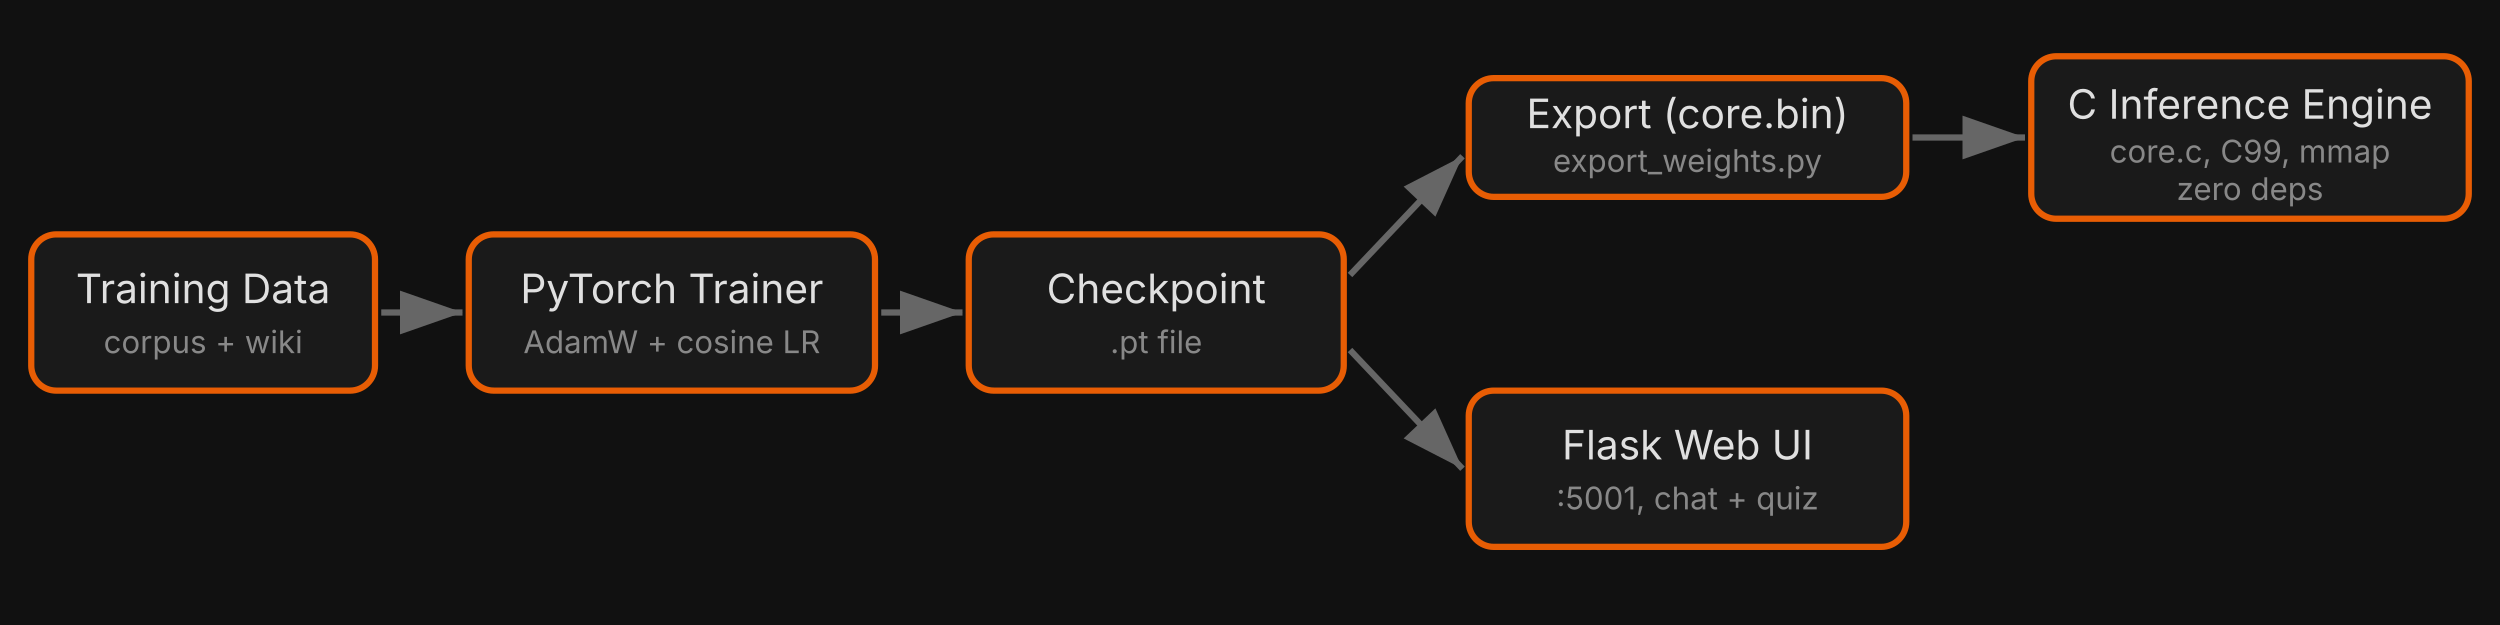
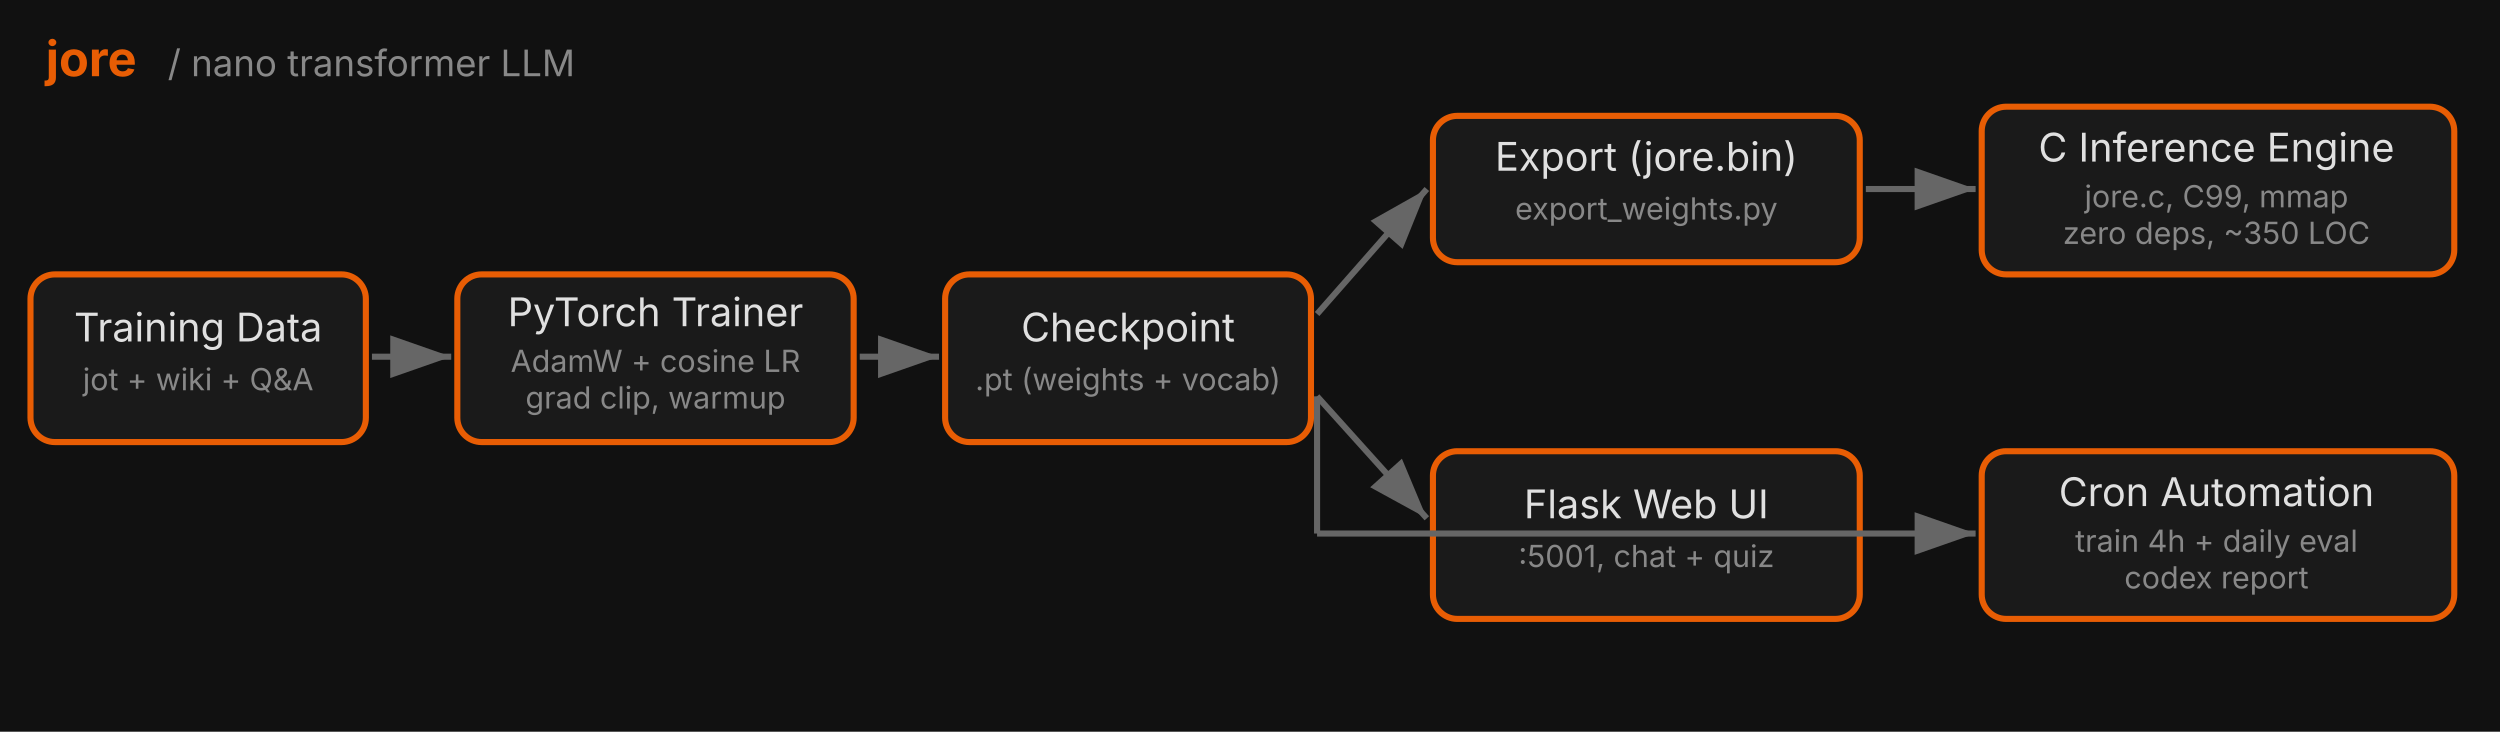
- <svg xmlns="http://www.w3.org/2000/svg" viewBox="0 0 800 200" font-family="-apple-system, system-ui, sans-serif">
+ <svg xmlns="http://www.w3.org/2000/svg" viewBox="0 0 820 240" font-family="-apple-system, system-ui, sans-serif">
  <defs>
    <style>
      .box { fill: #1a1a1a; stroke: #e85d04; stroke-width: 2; }
      .label { fill: #e0e0e0; font-size: 13px; text-anchor: middle; }
      .sub { fill: #888; font-size: 10px; text-anchor: middle; }
      .arrow { stroke: #666; stroke-width: 2; fill: none; marker-end: url(#arrowhead); }
+       .title { fill: #e85d04; font-size: 16px; font-weight: bold; text-anchor: start; }
    </style>
    <marker id="arrowhead" markerWidth="10" markerHeight="7" refX="10" refY="3.5" orient="auto">
      <polygon points="0 0, 10 3.5, 0 7" fill="#666" />
    </marker>
  </defs>
-   <rect width="800" height="200" fill="#111" />
-   <rect x="10" y="75" width="110" height="50" rx="8" class="box" />
-   <text x="65" y="97" class="label">Training Data</text>
-   <text x="65" y="113" class="sub">corpus + wiki</text>
-   <line x1="122" y1="100" x2="148" y2="100" class="arrow" />
-   <rect x="150" y="75" width="130" height="50" rx="8" class="box" />
-   <text x="215" y="97" class="label">PyTorch Trainer</text>
-   <text x="215" y="113" class="sub">AdamW + cosine LR</text>
-   <line x1="282" y1="100" x2="308" y2="100" class="arrow" />
-   <rect x="310" y="75" width="120" height="50" rx="8" class="box" />
-   <text x="370" y="97" class="label">Checkpoint</text>
-   <text x="370" y="113" class="sub">.pt file</text>
-   <line x1="432" y1="88" x2="468" y2="50" class="arrow" />
-   <line x1="432" y1="112" x2="468" y2="150" class="arrow" />
-   <rect x="470" y="25" width="140" height="38" rx="8" class="box" />
-   <text x="540" y="41" class="label">Export (core.bin)</text>
-   <text x="540" y="55" class="sub">export_weights.py</text>
-   <line x1="612" y1="44" x2="648" y2="44" class="arrow" />
-   <rect x="650" y="18" width="140" height="52" rx="8" class="box" />
-   <text x="720" y="38" class="label">C Inference Engine</text>
-   <text x="720" y="52" class="sub">core.c, C99, mmap</text>
-   <text x="720" y="64" class="sub">zero deps</text>
-   <rect x="470" y="125" width="140" height="50" rx="8" class="box" />
-   <text x="540" y="147" class="label">Flask Web UI</text>
-   <text x="540" y="163" class="sub">:5001, chat + quiz</text>
+   <rect width="820" height="240" fill="#111" />
+   <text x="15" y="25" class="title">jore</text>
+   <text x="55" y="25" fill="#888" font-size="12"> / nano transformer LLM</text>
+   <rect x="10" y="90" width="110" height="55" rx="8" class="box" />
+   <text x="65" y="112" class="label">Training Data</text>
+   <text x="65" y="128" class="sub">jot + wiki + Q&amp;A</text>
+   <line x1="122" y1="117" x2="148" y2="117" class="arrow" />
+   <rect x="150" y="90" width="130" height="55" rx="8" class="box" />
+   <text x="215" y="107" class="label">PyTorch Trainer</text>
+   <text x="215" y="122" class="sub">AdamW + cosine LR</text>
+   <text x="215" y="134" class="sub">grad clip, warmup</text>
+   <line x1="282" y1="117" x2="308" y2="117" class="arrow" />
+   <rect x="310" y="90" width="120" height="55" rx="8" class="box" />
+   <text x="370" y="112" class="label">Checkpoint</text>
+   <text x="370" y="128" class="sub">.pt (weights + vocab)</text>
+   <line x1="432" y1="103" x2="468" y2="62" class="arrow" />
+   <line x1="432" y1="130" x2="468" y2="170" class="arrow" />
+   <rect x="470" y="38" width="140" height="48" rx="8" class="box" />
+   <text x="540" y="56" class="label">Export (jore.bin)</text>
+   <text x="540" y="72" class="sub">export_weights.py</text>
+   <line x1="612" y1="62" x2="648" y2="62" class="arrow" />
+   <rect x="650" y="35" width="155" height="55" rx="8" class="box" />
+   <text x="727" y="53" class="label">C Inference Engine</text>
+   <text x="727" y="68" class="sub">jore.c, C99, mmap</text>
+   <text x="727" y="80" class="sub">zero deps, ~350 LOC</text>
+   <rect x="470" y="148" width="140" height="55" rx="8" class="box" />
+   <text x="540" y="170" class="label">Flask Web UI</text>
+   <text x="540" y="186" class="sub">:5001, chat + quiz</text>
+   <rect x="650" y="148" width="155" height="55" rx="8" class="box" />
+   <text x="727" y="166" class="label">Cron Automation</text>
+   <text x="727" y="181" class="sub">train 4h + daily eval</text>
+   <text x="727" y="193" class="sub">codex report</text>
+   <line x1="432" y1="130" x2="432" y2="175" class="arrow" style="marker-end: none;" />
+   <line x1="432" y1="175" x2="648" y2="175" class="arrow" />
</svg>
